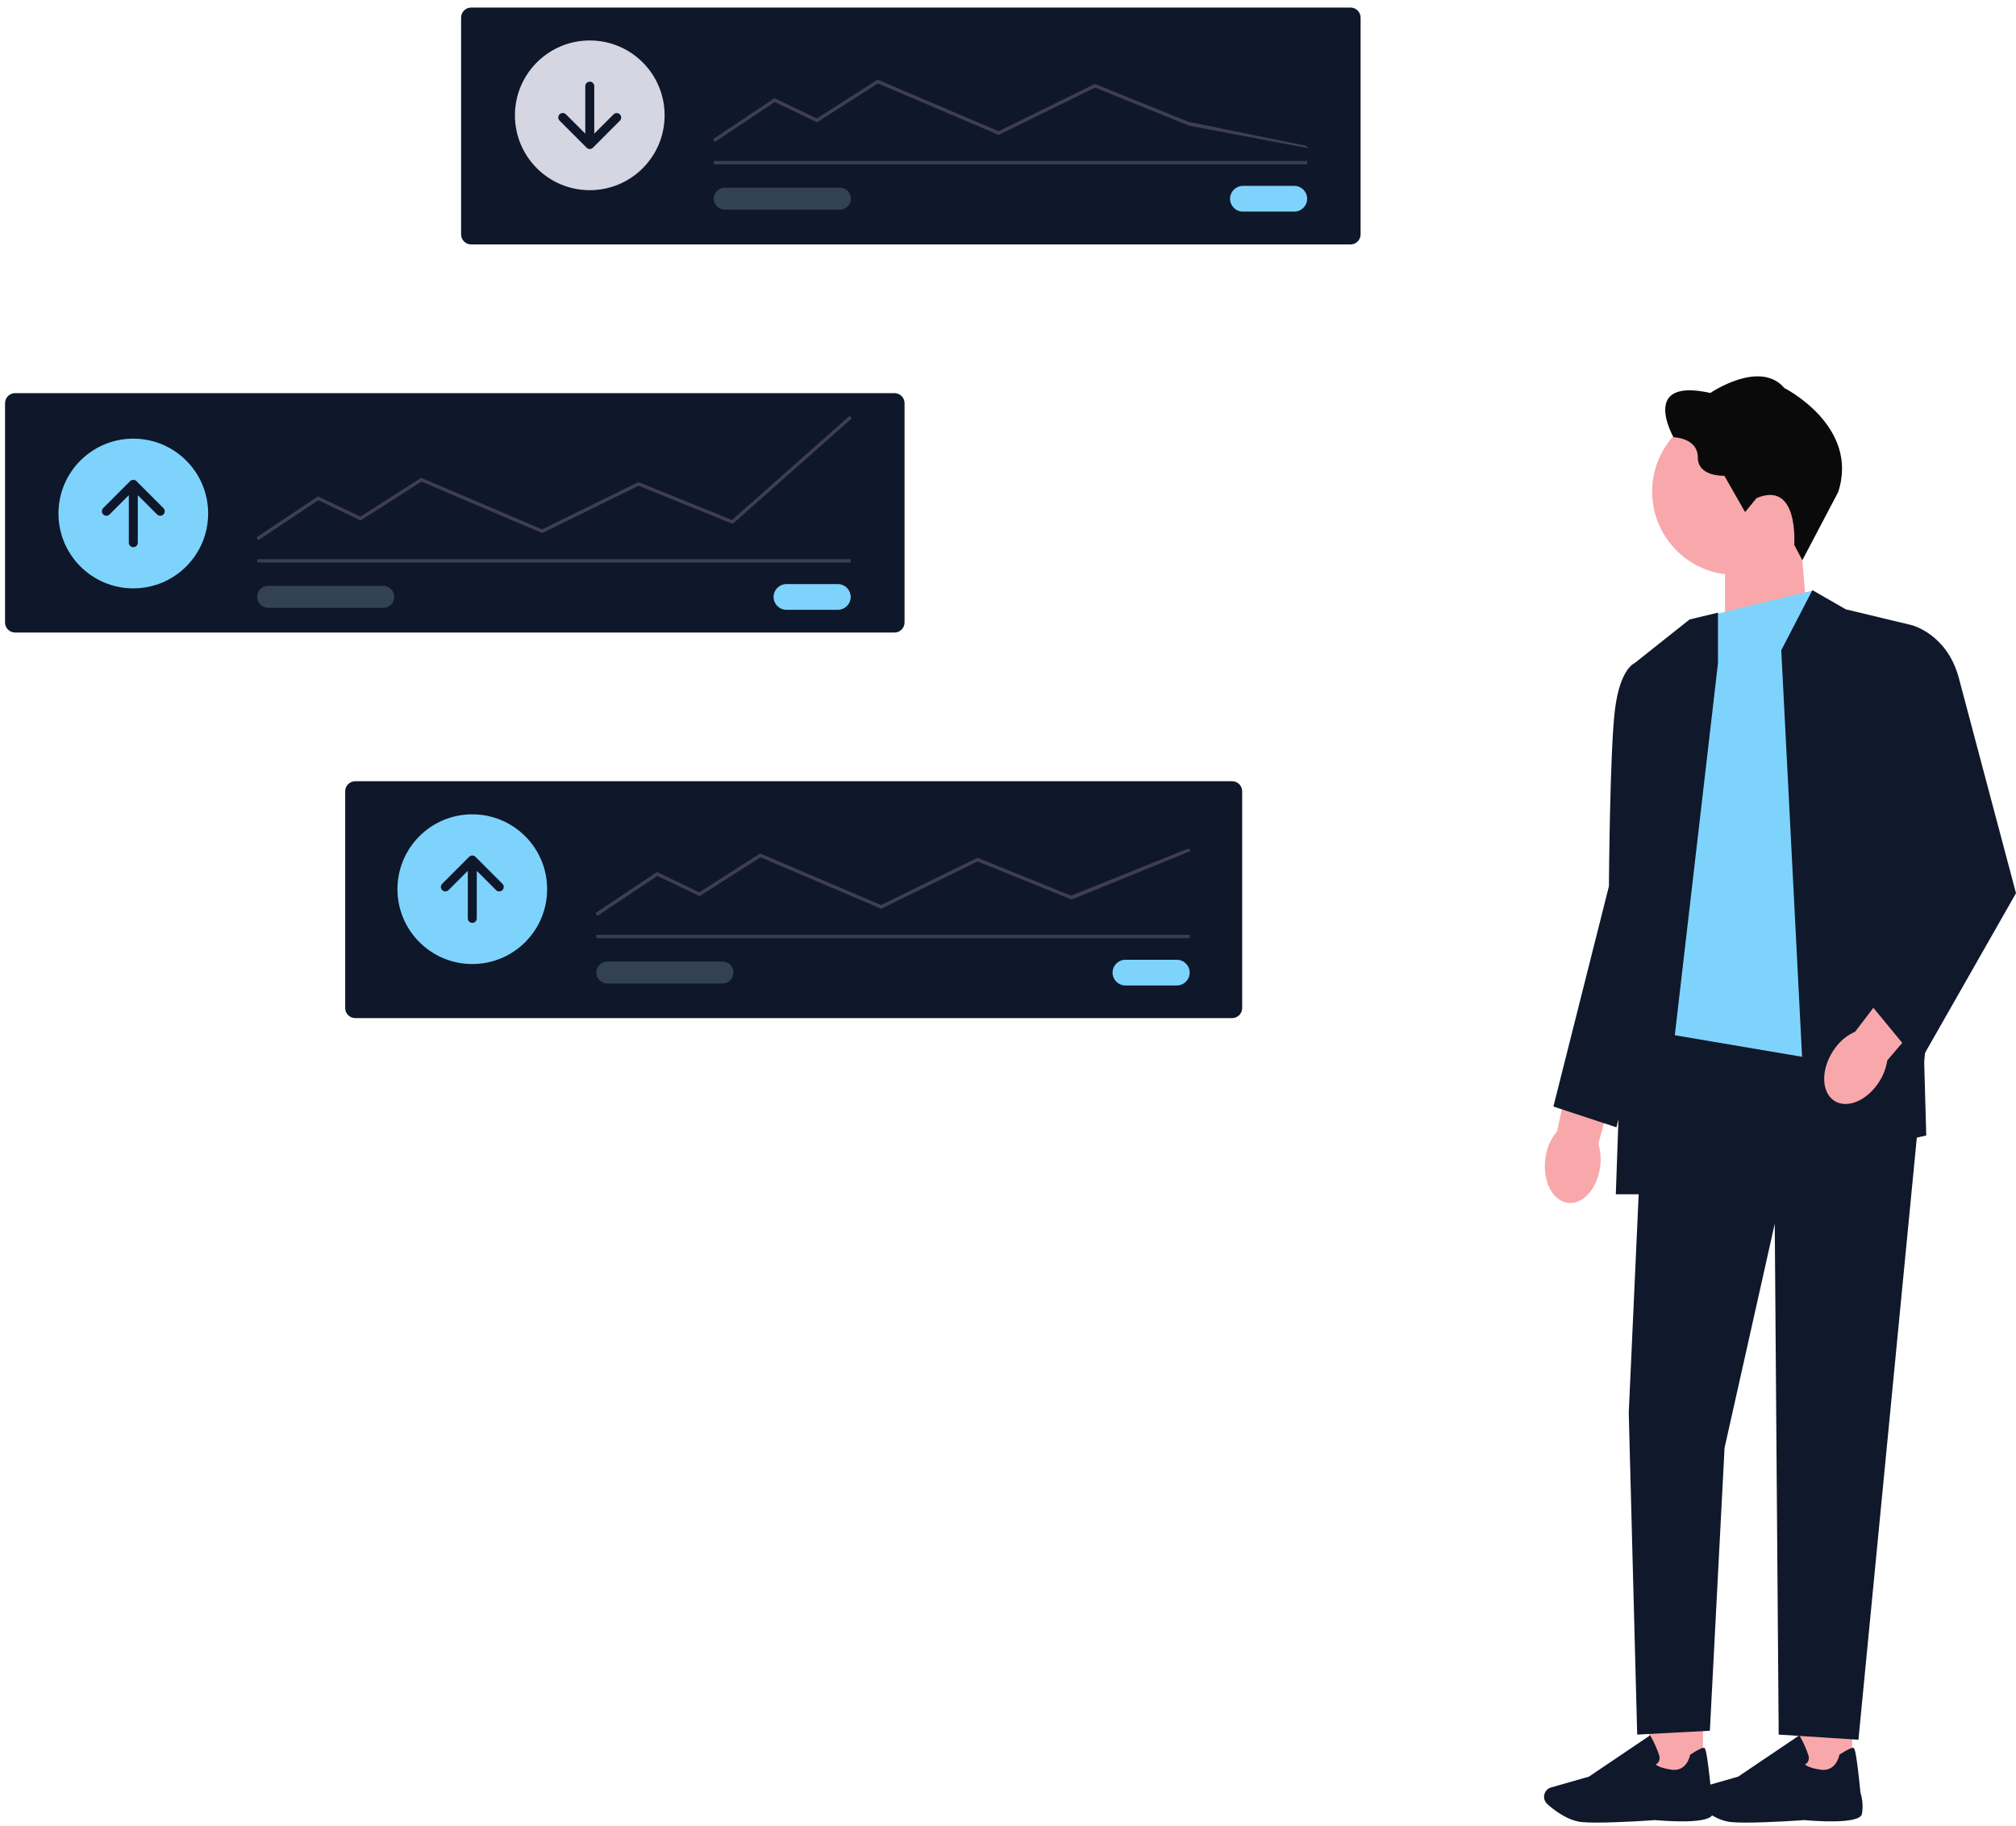
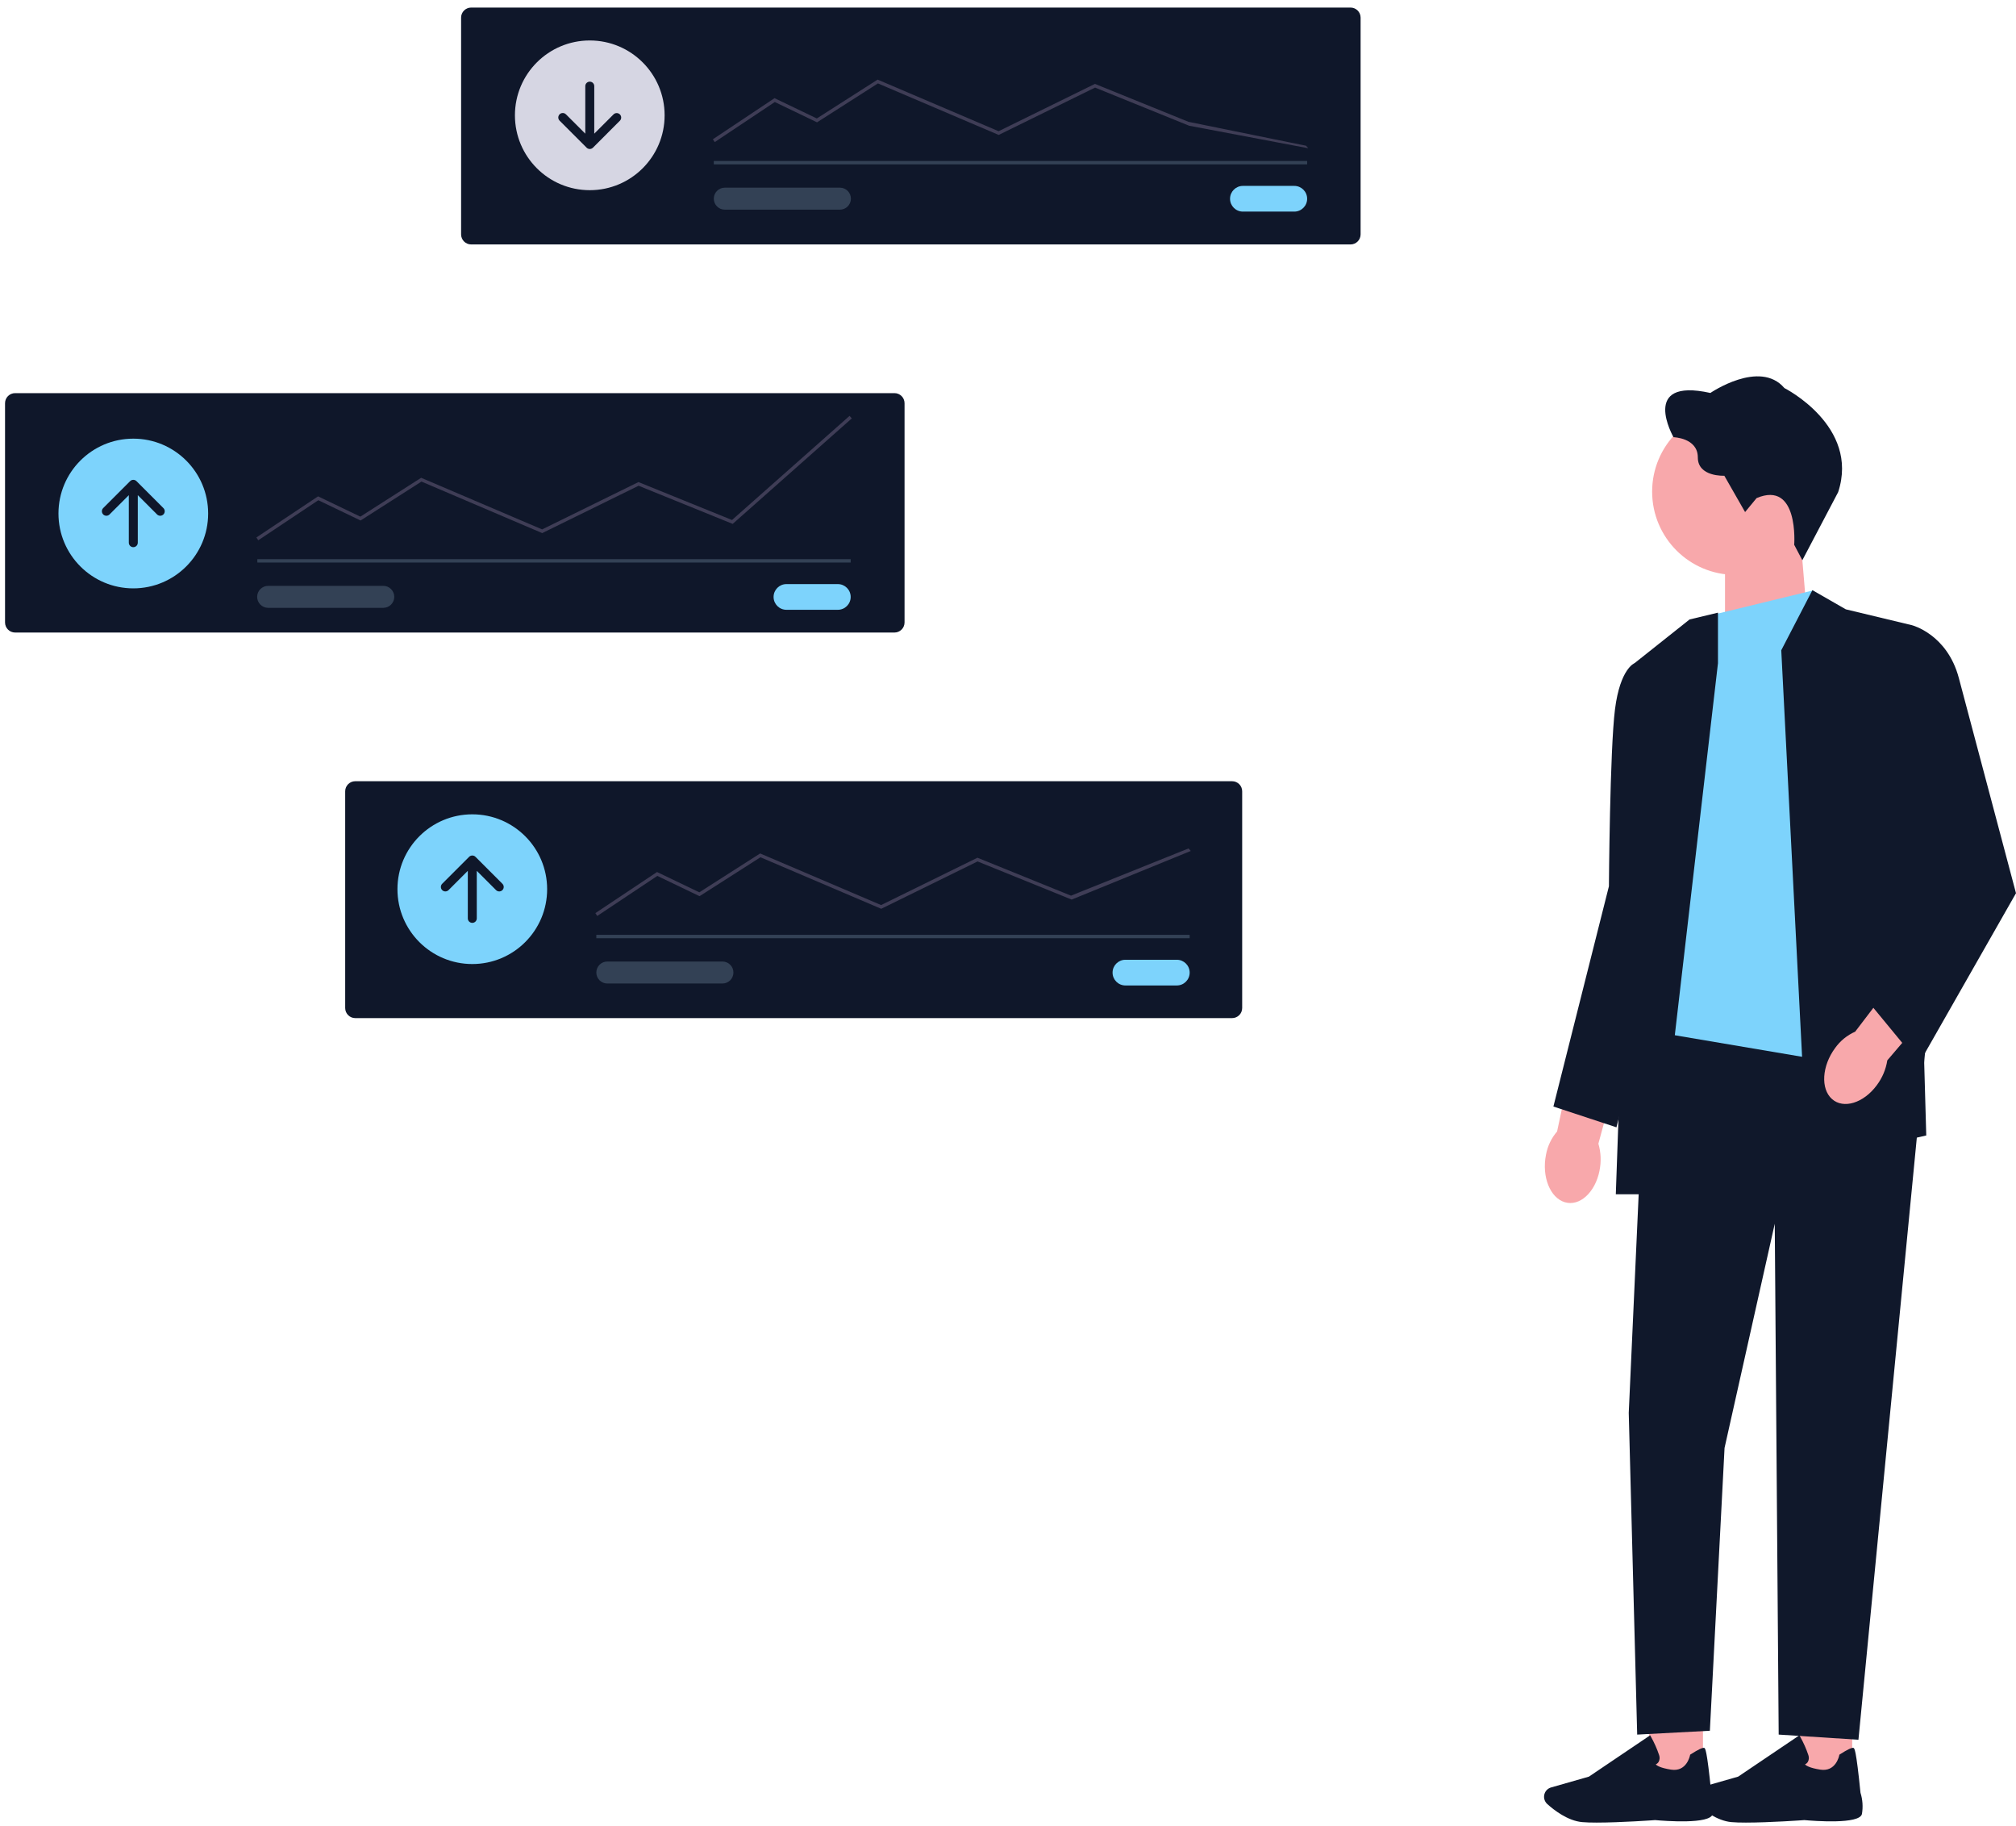
<svg xmlns="http://www.w3.org/2000/svg" width="800.115" height="724.36" viewBox="0 0 800.115 724.36" role="img" artist="Katerina Limpitsouni" source="https://undraw.co/">
  <g transform="translate(-616 -175.714)">
    <g transform="translate(616 176)">
      <g transform="translate(180.635)">
        <rect width="357" height="94" rx="4" transform="translate(2.365 2.714)" fill="#0f172a" />
        <g transform="translate(23.732 15.772)">
          <path d="M554.714,205.36a5.1,5.1,0,1,0,0,10.2h20.4a5.1,5.1,0,1,0,0-10.2Z" transform="translate(-265.797 -147.65)" fill="#7dd3fc" />
          <rect width="235.489" height="1.342" transform="translate(78.928 47.818)" fill="#334155" />
          <circle cx="29.704" cy="29.704" r="29.704" fill="#d6d6e3" />
          <path d="M368.547,192.794l-.744-1.117,24.47-16.314,16.78,8.055L433.19,168l.326.139L481.2,188.48,519.438,169.7l37.128,15.052,46.652,9.483.89,1-47.276-8.931L519.49,171.166l-38.249,18.788L433.314,169.51l-24.169,15.441L392.38,176.9Z" transform="translate(-289.244 -152.468)" fill="#3f3d56" />
          <path d="M372.492,205.983a4.361,4.361,0,1,0,0,8.722h45.622a4.361,4.361,0,0,0,.14-8.721H372.492Z" transform="translate(-289.202 -147.569)" fill="#334155" />
          <path d="M337.9,181.71a1.781,1.781,0,0,0-2.519,0h0l-7.647,7.647V170.5a1.781,1.781,0,1,0-3.563,0v18.858l-7.647-7.647A1.781,1.781,0,1,0,314,184.223l.006.006,10.689,10.689a1.781,1.781,0,0,0,2.519,0L337.9,184.23A1.781,1.781,0,0,0,337.9,181.71Z" transform="translate(-296.25 -152.375)" fill="#0f172a" />
        </g>
      </g>
      <g transform="translate(0 153.54)">
        <rect width="357" height="95" rx="4" transform="translate(2 2.175)" fill="#0f172a" />
        <path d="M679.49,354.325a5.1,5.1,0,0,0,0,10.2h20.4a5.1,5.1,0,0,0,0-10.2Z" transform="translate(-367.368 -276.375)" fill="#7dd3fc" />
        <rect width="235.489" height="1.342" transform="translate(102.132 68.057)" fill="#334155" />
        <circle cx="29.704" cy="29.704" r="29.704" transform="translate(23.203 20.238)" fill="#7dd3fc" />
        <path d="M493.322,344.564l-.745-1.117,24.47-16.314,16.781,8.055,24.136-15.421.326.139,47.686,20.343,38.236-18.783,37.128,15.051,46.652-41.32.89,1-47.276,41.869-37.343-15.139-38.248,18.788-47.927-20.445L533.92,336.718l-16.761-8.044Z" transform="translate(-390.816 -284)" fill="#3f3d56" />
        <path d="M497.276,354.946a4.361,4.361,0,0,0-.142,8.721H542.9a4.361,4.361,0,1,0,0-8.722Z" transform="translate(-390.782 -276.295)" fill="#334155" />
        <path d="M438.781,331.412a1.781,1.781,0,0,0,2.519,0h0l7.647-7.647v18.858a1.781,1.781,0,0,0,3.563,0V323.765l7.647,7.647a1.781,1.781,0,1,0,2.519-2.519L451.989,318.2a1.782,1.782,0,0,0-2.519,0l-10.689,10.689a1.781,1.781,0,0,0,0,2.519Z" transform="translate(-397.822 -281.101)" fill="#0f172a" />
      </g>
      <g transform="translate(134.347 307.079)">
        <rect width="356" height="94" rx="4" transform="translate(2.653 2.635)" fill="#0f172a" />
        <path d="M513.415,503.288a5.1,5.1,0,1,0,0,10.2h20.4a5.1,5.1,0,1,0,0-10.2Z" transform="translate(-201.103 -429.805)" fill="#7dd3fc" />
        <rect width="235.489" height="1.342" transform="translate(102.323 63.59)" fill="#334155" />
        <circle cx="29.704" cy="29.704" r="29.704" transform="translate(23.395 15.771)" fill="#7dd3fc" />
        <path d="M327.246,490.949l-.744-1.117,24.47-16.315,16.78,8.055,24.137-15.425L439.9,486.628l38.235-18.783L515.261,482.9l46.652-18.741.89,1-47.27,19.293L478.19,469.32l-38.248,18.788-47.927-20.445-24.168,15.442-16.765-8.047Z" transform="translate(-224.551 -434.851)" fill="#3f3d56" />
        <path d="M331.193,503.909a4.361,4.361,0,1,0,0,8.722h45.622a4.361,4.361,0,0,0,.142-8.721H331.193Z" transform="translate(-224.508 -429.725)" fill="#334155" />
        <path d="M272.707,480.375a1.781,1.781,0,0,0,2.519,0h0l7.647-7.647v18.858a1.781,1.781,0,1,0,3.563.011V472.728l7.647,7.647a1.781,1.781,0,0,0,2.526-2.513l-.006-.006-10.689-10.689a1.782,1.782,0,0,0-2.519,0l-10.689,10.689a1.781,1.781,0,0,0,0,2.519Z" transform="translate(-231.556 -434.531)" fill="#0f172a" />
      </g>
    </g>
    <g transform="translate(1228.808 325.051)">
      <path d="M307.1,309.772c-1.725,8.658-7.882,14.274-13.753,12.538s-9.23-10.169-7.5-18.827a19.511,19.511,0,0,1,4.411-9.26l7.79-36.552,18.215,6-9.618,35.4a21.935,21.935,0,0,1,.439,10.7h0Z" transform="translate(-285.083 5.421)" fill="#f8a8ab" />
      <rect width="21.38" height="30.334" transform="translate(41.692 525.193)" fill="#f8a8ab" />
      <path d="M294.148,561.8c3.655.327,21.952,1.777,22.87-2.42a17.979,17.979,0,0,0-.572-8.423c-1.756-17.5-2.41-17.694-2.808-17.806-.623-.184-2.44.684-5.391,2.583l-.184.122-.041.214c-.051.276-1.358,6.7-7.555,5.707-4.247-.674-5.626-1.613-6.065-2.073a2.612,2.612,0,0,0,1.123-.939,3.285,3.285,0,0,0,.235-2.736,42.517,42.517,0,0,0-3.288-7.382l-.276-.49-24.3,16.4-15.009,4.288a3.866,3.866,0,0,0-2.5,2.216h0a3.871,3.871,0,0,0,.98,4.37c2.726,2.451,8.137,6.647,13.824,7.167,1.511.143,3.512.194,5.758.194,9.383,0,23.085-.97,23.187-.99Z" transform="translate(-250.088 11.102)" fill="#10182b" />
      <rect width="21.38" height="30.334" transform="translate(100.92 525.193)" fill="#f8a8ab" />
      <path d="M236.138,561.8c3.655.327,21.952,1.777,22.87-2.42a17.98,17.98,0,0,0-.572-8.423c-1.756-17.5-2.41-17.694-2.808-17.806-.623-.184-2.44.684-5.391,2.583l-.184.122-.041.214c-.051.276-1.358,6.7-7.555,5.707-4.247-.674-5.626-1.613-6.065-2.073a2.613,2.613,0,0,0,1.123-.939,3.285,3.285,0,0,0,.235-2.736,42.513,42.513,0,0,0-3.288-7.382l-.276-.49-24.3,16.4-15.009,4.288a3.866,3.866,0,0,0-2.5,2.216h0a3.871,3.871,0,0,0,.98,4.37c2.726,2.451,8.137,6.647,13.824,7.167,1.511.143,3.512.194,5.758.194,9.383,0,23.085-.97,23.187-.99Z" transform="translate(-132.849 11.102)" fill="#10182b" />
      <path d="M246.262,101.038,213.11,111.932V64.21h30.079Z" transform="translate(-141.289 1.358)" fill="#f8a8ab" />
      <circle cx="33.029" cy="33.029" r="33.029" transform="translate(42.896 12.721)" fill="#f8a8ab" />
-       <path d="M236.331,48.324l-4.554,5.524-8.24-14.417s-10.516.541-10.516-7.259-9.649-8.025-9.649-8.025S189.722.306,218,6.586c0,0,19.613-13.436,29.374-1.95,0,0,29.915,15.06,21.349,41.289L254.5,72.961l-3.226-6.116s1.95-25.688-14.958-18.531Z" transform="translate(-151.992 0.009)" fill="#0a0a0a" />
+       <path d="M236.331,48.324l-4.554,5.524-8.24-14.417s-10.516.541-10.516-7.259-9.649-8.025-9.649-8.025S189.722.306,218,6.586c0,0,19.613-13.436,29.374-1.95,0,0,29.915,15.06,21.349,41.289L254.5,72.961l-3.226-6.116s1.95-25.688-14.958-18.531Z" transform="translate(-151.992 0.009)" fill="#0f172a" />
      <path d="M173.872,254.19H285.437l-27.3,281.48-31.651-2.042-1.562-202.71L205,419.878,199.172,532.1l-28.843,1.531L166.98,405.972Z" transform="translate(-133.365 5.348)" fill="#10182b" />
      <path d="M237.051,83.19l-37.777,9.189L166.98,231.94l3.8,25.842,94.6,16.009,16.969-16.009Z" transform="translate(-130.271 1.756)" fill="#7dd3fc" />
      <path d="M179.715,82.446l13.252,7.606,26.2,6.289L224.9,298.835l-47.135,10.692-10.41-203.234Z" transform="translate(-73.209 2.399)" fill="#10182b" />
      <path d="M288.864,91.035v20.054L264.411,321.825H248.32l7.423-210.735,21.849-17.357Z" transform="translate(-219.84 2.741)" fill="#10182b" />
      <path d="M313.209,108.87l-12.957,2.665s-5.677,2.083-7.739,18.215-2.42,70.306-2.42,70.306l-22.033,87.4,25.025,8.25,11.782-47.027,8.352-139.816Z" transform="translate(-264.35 2.295)" fill="#10182b" />
      <path d="M180.043,276.559c-5.258,7.1-13.222,9.536-17.786,5.462s-4-13.13,1.256-20.236a19.377,19.377,0,0,1,7.954-6.483l22.666-29.721,13.906,13.212-23.82,27.894a21.978,21.978,0,0,1-4.176,9.863h0Z" transform="translate(-47.992 4.747)" fill="#f8a8ab" />
      <path d="M139.78,99.957,150.133,96.7s14.029,3.482,18.674,21l22.676,85.356-38.461,67.509L132.47,245.613l19.358-61.975L139.77,99.957Z" transform="translate(-4.177 2.04)" fill="#10182b" />
    </g>
  </g>
</svg>
